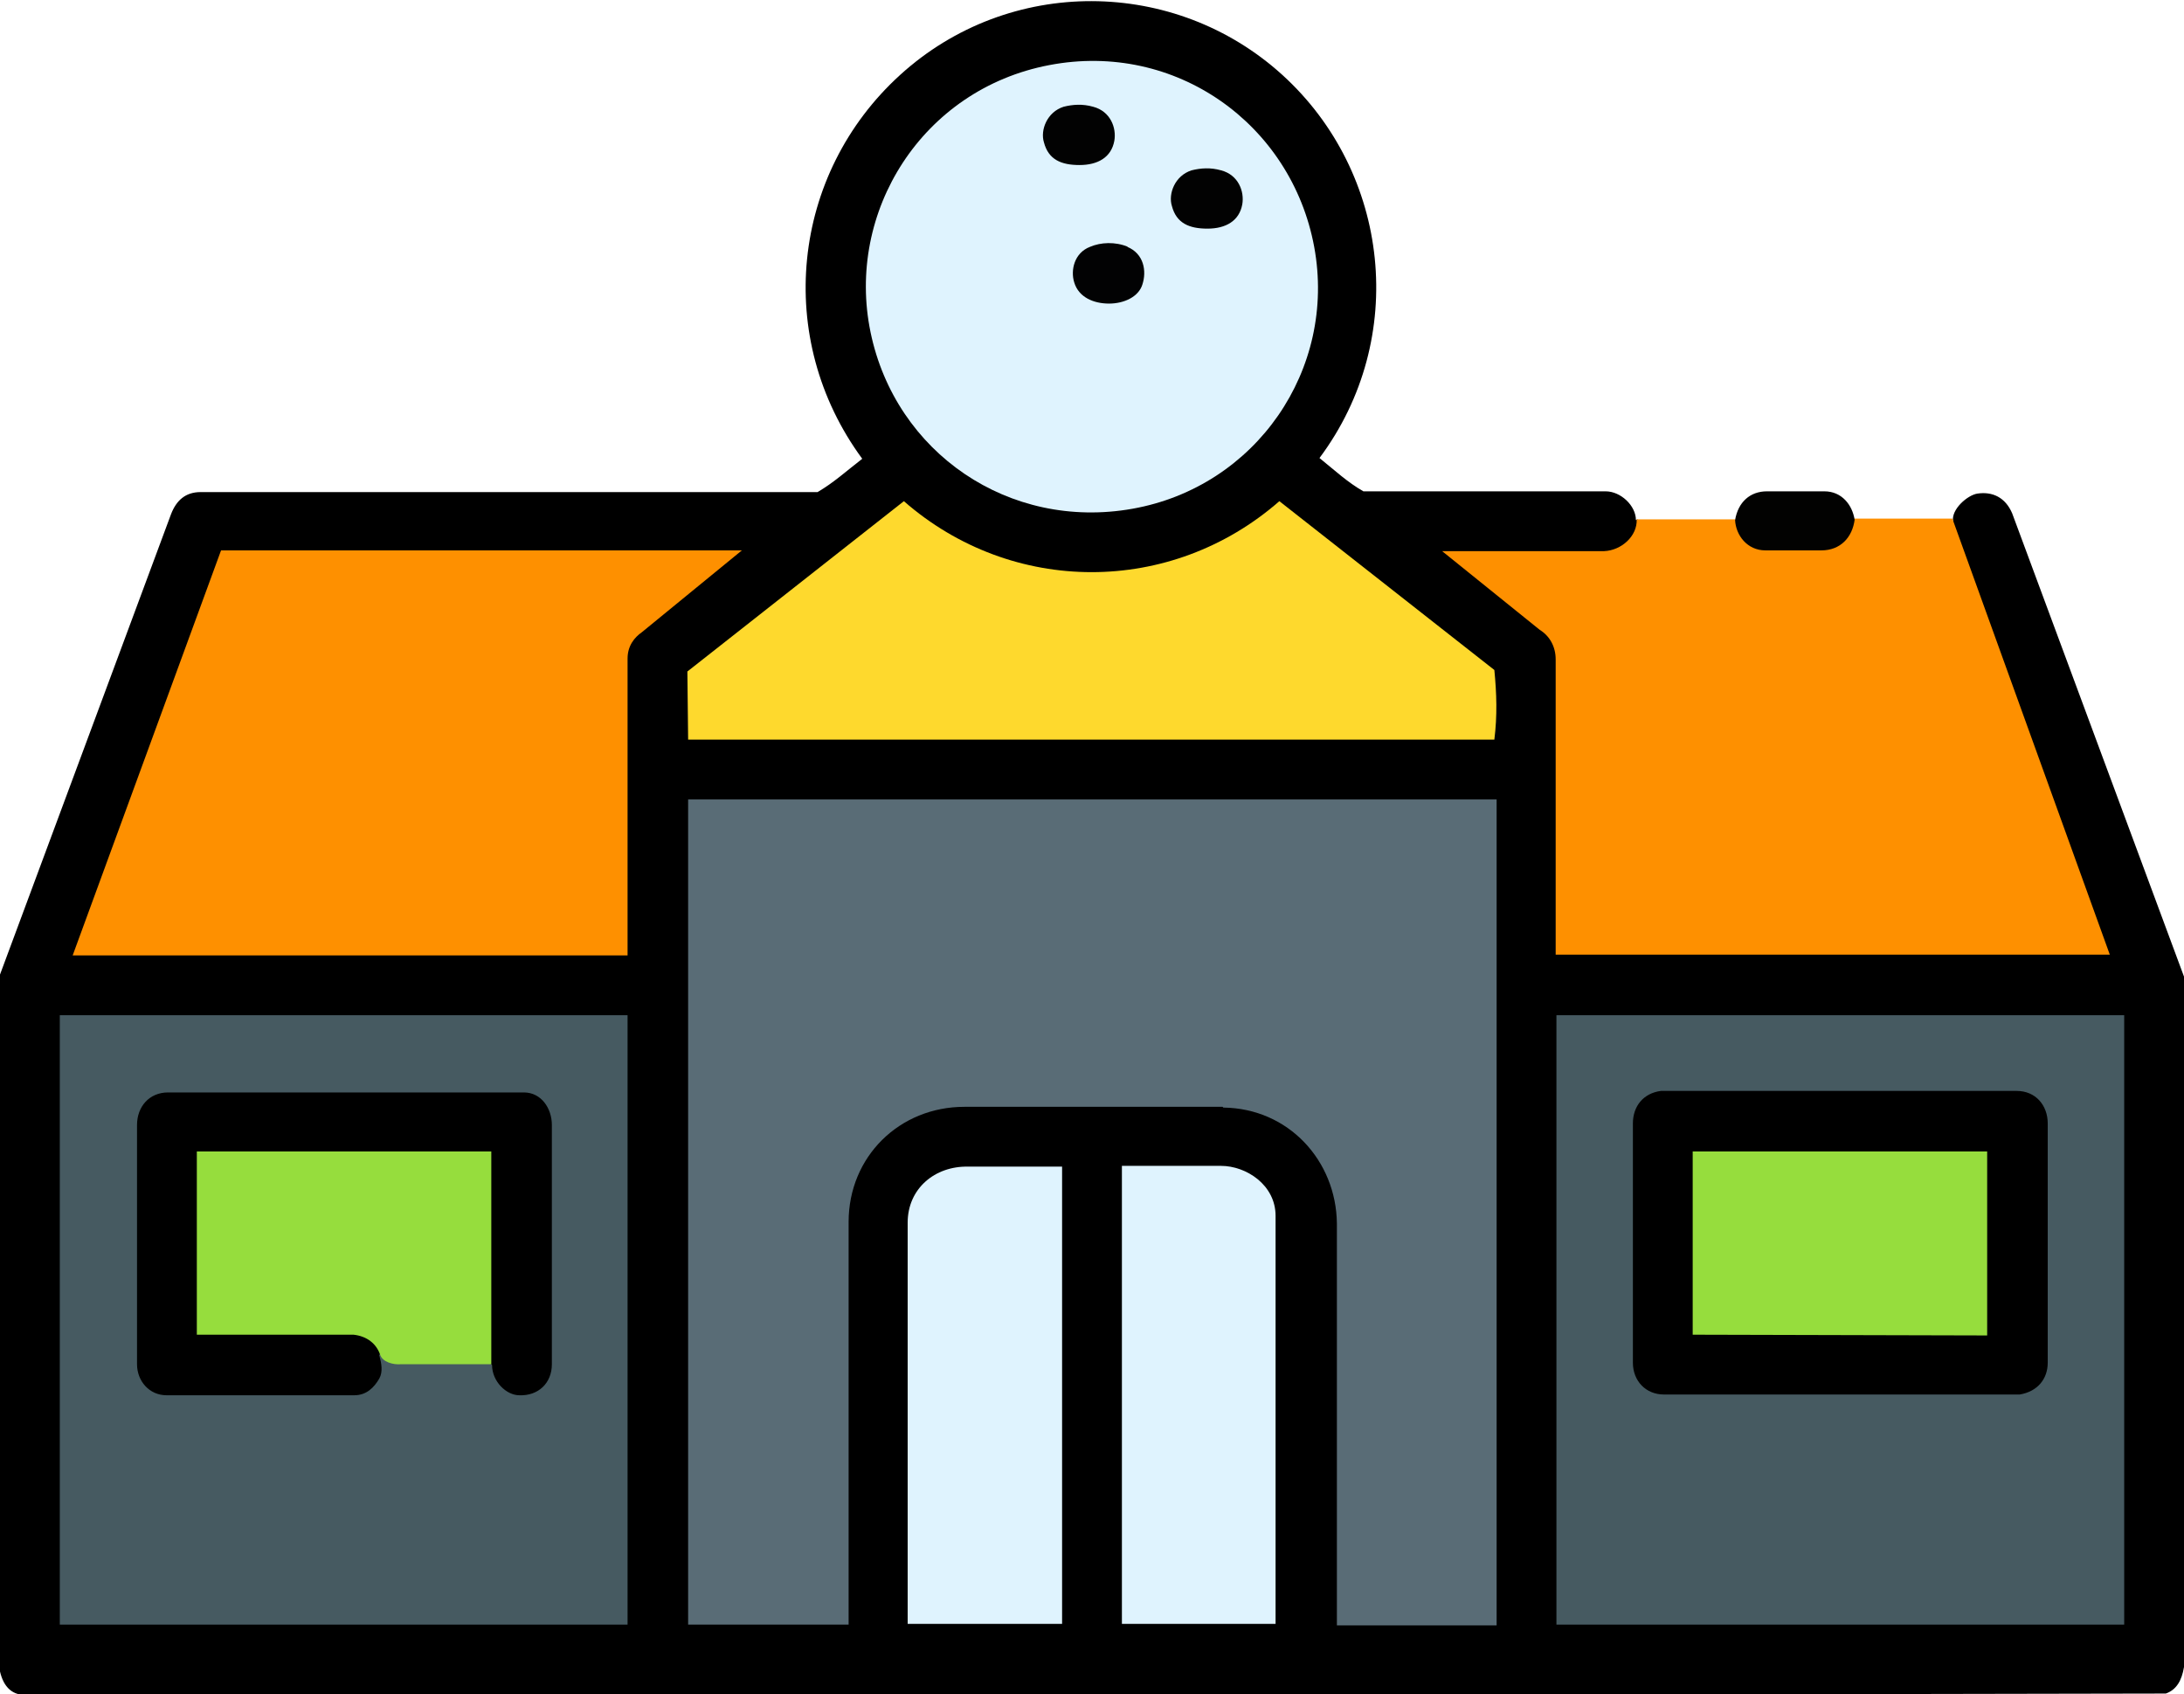
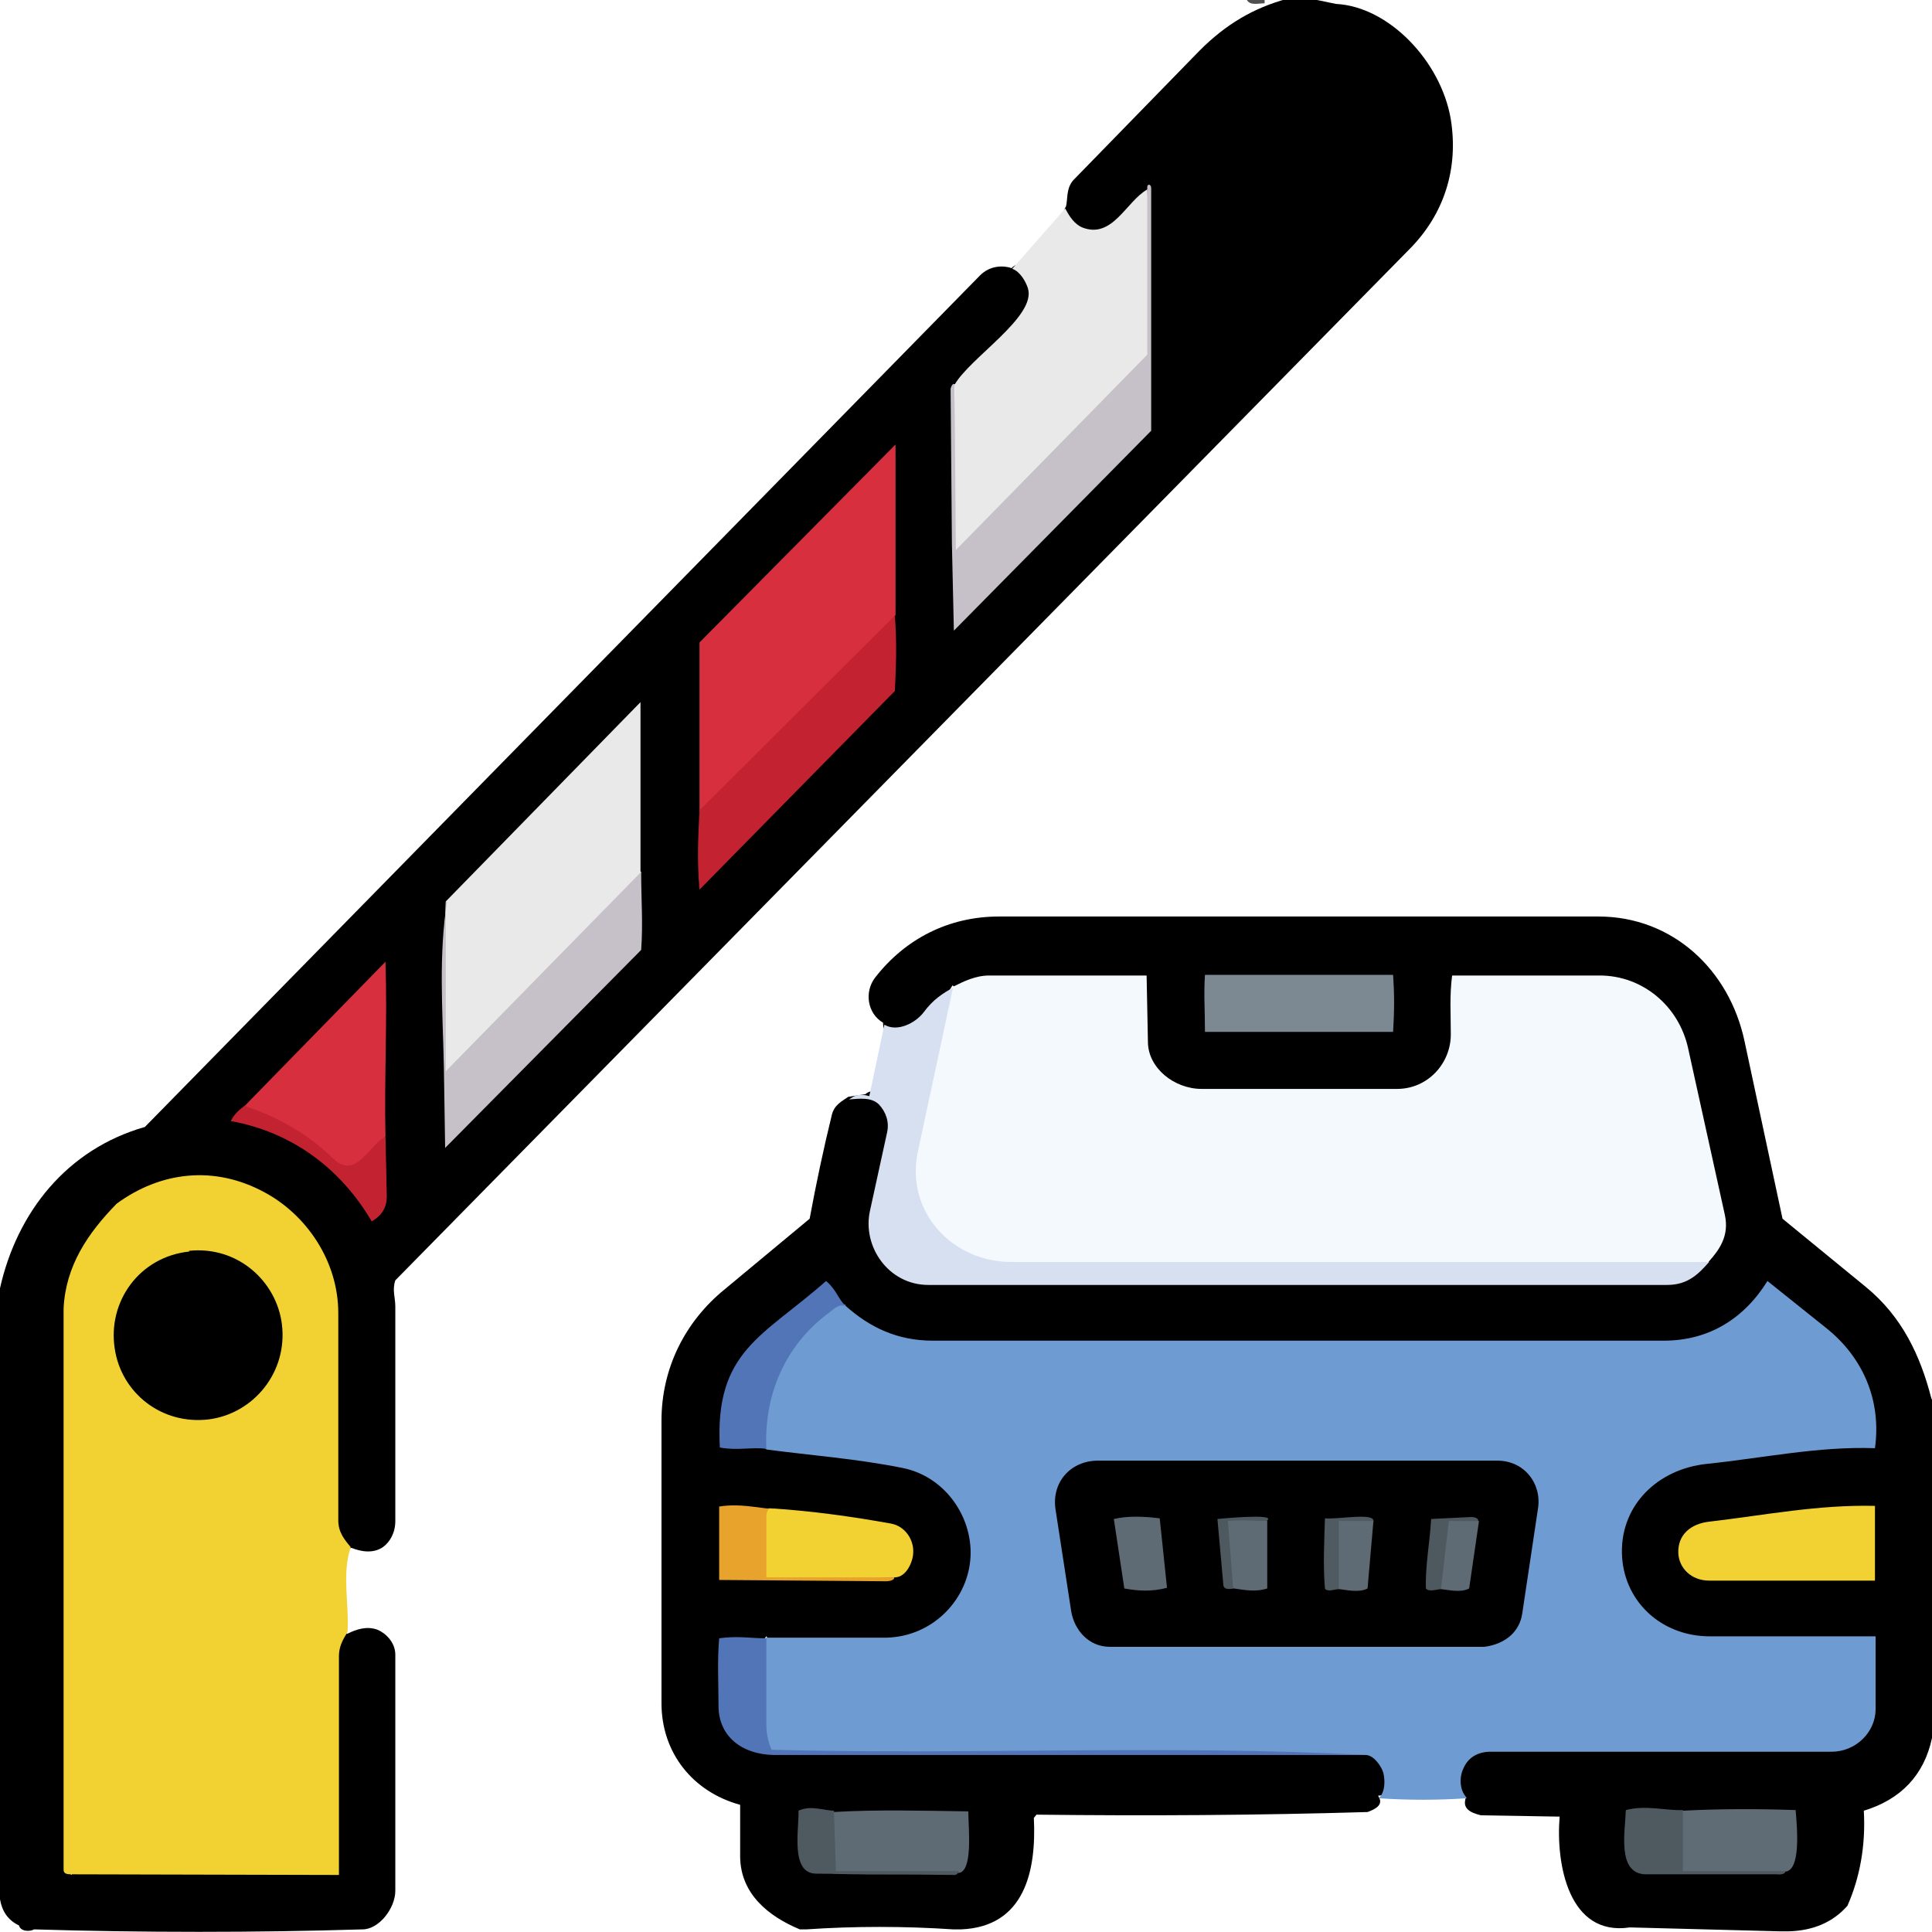
- <svg xmlns="http://www.w3.org/2000/svg" id="Layer_2" data-name="Layer 2" viewBox="0 0 28.85 22.37">
+ <svg xmlns="http://www.w3.org/2000/svg" id="Layer_2" data-name="Layer 2" viewBox="0 0 29.47 29.47">
  <defs>
    <style>
      .cls-1 {
-         fill: #96dd3d;
+         fill: #f4f9fe;
      }

      .cls-2 {
-         fill: #020203;
+         fill: #5e6a74;
      }

      .cls-3 {
-         fill: #dff3fe;
+         fill: #6e9bd2;
      }

      .cls-4 {
-         fill: #fed92d;
+         fill: #4e595f;
      }

      .cls-5 {
-         fill: #596c76;
+         fill: #e7a32b;
      }

      .cls-6 {
-         fill: #fe9000;
+         fill: #5275b8;
      }

      .cls-7 {
-         fill: #020202;
+         fill: #4f5a61;
      }

      .cls-8 {
-         fill: #465a61;
+         fill: #f2d233;
      }

      .cls-9 {
-         fill: #020201;
+         fill: #c32330;
+       }
+ 
+       .cls-10 {
+         fill: #7c8892;
+       }
+ 
+       .cls-11 {
+         fill: #4f5a60;
+       }
+ 
+       .cls-12 {
+         fill: #4f4f4f;
+       }
+ 
+       .cls-13 {
+         fill: #d72f3d;
+       }
+ 
+       .cls-14 {
+         fill: #e9e9e9;
+       }
+ 
+       .cls-15 {
+         fill: #4e5960;
+       }
+ 
+       .cls-16 {
+         fill: #d6e0f1;
+       }
+ 
+       .cls-17 {
+         fill: #5f6b75;
+       }
+ 
+       .cls-18 {
+         fill: #5e6b75;
+       }
+ 
+       .cls-19 {
+         fill: #c6c1c8;
+       }
+ 
+       .cls-20 {
+         fill: #e5a22a;
+       }
+ 
+       .cls-21 {
+         fill: #4d585f;
      }
    </style>
  </defs>
  <g id="Layer_1-2" data-name="Layer 1">
    <g>
-       <path d="M21.63,6.86c.23.21-.08.42-.31.51l-1.94.03c.43.32.84.67,1.23,1.04l.07.28v3.76s.04.04.04.04h6.96s.03-.04.03-.04l-1.99-5.49.08-.1c-.03-.16.19-.35.32-.37.2-.03.37.05.46.26l2.27,6.12v9.12c-.03.18-.1.3-.24.35-9.42.02-18.84.03-28.27.02-.2,0-.31-.13-.35-.36v-9.13l2.27-6.11c.07-.18.19-.29.39-.29h8.15c.22-.13.37-.27.59-.44-1.17-1.59-.94-3.76.5-5.07s3.63-1.29,5.05,0,1.67,3.48.49,5.06c.21.17.37.32.58.44h3.2c.2,0,.4.19.4.38Z" />
-       <path class="cls-6" d="M22.92,6.86l.34.28c.34.04.67.02.99-.05.07-.14.15-.22.24-.24h1.3s2.08,5.76,2.08,5.76h-7.32s0-3.9,0-3.9c0-.17-.08-.31-.21-.39l-1.29-1.04h2.14c.23-.01.44-.2.43-.42h1.3Z" />
-       <path class="cls-9" d="M24.5,6.86c-.03.24-.19.41-.44.41h-.74c-.24,0-.39-.2-.4-.4.04-.24.2-.38.42-.38h.76c.23,0,.37.18.4.38Z" />
-       <path class="cls-5" d="M16.15,14.62h-3.41c-.86,0-1.53.66-1.53,1.52v5.32s-2.12,0-2.12,0v-10.9s10.68,0,10.68,0v10.91s-2.11,0-2.11,0v-5.31c-.01-.83-.64-1.52-1.5-1.53Z" />
-       <rect class="cls-8" x=".79" y="13.41" width="7.5" height="8.05" />
-       <rect class="cls-8" x="20.56" y="13.41" width="7.5" height="8.05" />
-       <path class="cls-6" d="M8.29,8.69v3.93s-7.33,0-7.33,0l1.96-5.35h6.88s-1.32,1.08-1.32,1.08c-.1.07-.19.18-.19.35Z" />
-       <path class="cls-3" d="M13.86.86c1.67-.32,3.2.78,3.5,2.4s-.77,3.17-2.4,3.46-3.13-.74-3.46-2.33.68-3.21,2.36-3.53Z" />
-       <path class="cls-4" d="M19.74,9.77h-10.65s-.01-.9-.01-.9l2.86-2.25c1.43,1.25,3.53,1.25,4.96,0l2.84,2.23c.03.31.04.6,0,.92Z" />
-       <path class="cls-3" d="M16.85,16.06v5.39s-2.03,0-2.03,0v-6.05s1.31,0,1.31,0c.33,0,.72.25.72.66Z" />
-       <path class="cls-3" d="M14.03,21.45h-2.04s0-5.3,0-5.3c0-.45.36-.75.8-.74h1.24s0,6.04,0,6.04Z" />
-       <path d="M6.49,18.02l-.11-.05v-2.64s-3.63,0-3.63,0c-.05.71-.06,1.43-.04,2.16.67.03,1.35.05,2.04.05.19.05.4.17.26.36.03.11.05.22,0,.31-.07.12-.17.22-.33.22h-2.48c-.23,0-.39-.19-.39-.41v-3.16c0-.24.16-.43.41-.43h4.7c.23,0,.37.21.37.43v3.16c0,.25-.18.42-.43.41-.17,0-.36-.18-.36-.4Z" />
-       <path class="cls-1" d="M6.49,18.02h-1.19c-.11.01-.25-.03-.28-.13-.05-.14-.17-.24-.35-.26h-2.07s0-2.42,0-2.42h3.89s0,2.81,0,2.81Z" />
-       <path d="M26.68,18.42h-4.7c-.24,0-.41-.18-.41-.42v-3.16c0-.23.14-.4.37-.43h4.7c.25,0,.41.19.41.43v3.16c0,.21-.13.38-.37.42Z" />
-       <path class="cls-7" d="M14.44,1.41c.23.06.31.28.28.45-.04.22-.22.32-.46.32s-.41-.07-.47-.3c-.05-.16.04-.4.26-.47.12-.03.25-.04.39,0Z" />
-       <path class="cls-7" d="M16.13,2.25c.23.06.31.28.28.45-.04.22-.22.32-.46.32s-.41-.07-.47-.3c-.05-.16.04-.4.26-.47.12-.03.25-.04.39,0Z" />
-       <path class="cls-2" d="M14.89,3.26c.22.09.26.32.2.5-.05.16-.24.25-.44.25s-.4-.08-.46-.28c-.05-.16,0-.39.21-.47.14-.06.33-.07.5,0Z" />
-       <polygon class="cls-1" points="26.25 17.64 22.36 17.63 22.36 15.21 26.25 15.21 26.25 17.64" />
+       <path class="cls-12" d="M19.29,0v.05c-.09,0-.22.04-.27-.05h.27Z" />
+       <path class="cls-13" d="M20.01,1.52l.02.22c-.82.83-1.64,1.65-2.46,2.48l-.12-.03V1.81s.62-.64.62-.64c.3-.31.72-.4,1.15-.32.37.07.63.33.8.67Z" />
+       <path class="cls-9" d="M17.45,4.19l2.47-2.48c.06-.06.08-.13.1-.19.25.48.2,1.05-.2,1.46l-2.35,2.39c-.04-.45-.02-.81-.01-1.18Z" />
+       <path class="cls-5" d="M1.69,17.38c-.01.08-.07.13-.13.21-.36.46-.56,1-.56,1.61l.02,7.88c-.07,0-.21.04-.21-.04v-8.05c0-.73.37-1.22.87-1.59Z" />
+       <path class="cls-20" d="M2.78,18.89c.24-.05.43.13.47.3.06.24-.1.44-.29.48-.24.05-.43-.07-.49-.26-.07-.22.04-.47.31-.53Z" />
+       <g>
+         <path d="M29.47,21.35v5.16c-.12.57-.48.94-1.04,1.11.03.53-.06,1.02-.25,1.45-.22.25-.52.38-.9.39h-.12c-.77-.02-1.54-.04-2.3-.06-.93.14-1.13-.96-1.07-1.69l-1.2-.02c-.16-.04-.29-.1-.23-.27-.44-.13-.13-.76.26-.79l5.34-.02c.19-.02.35-.1.45-.28.07-.12.13-1.22.07-1.25h-2.47c-1.55-.2-1.93-2.03-.6-2.7.54-.27,2.21-.41,2.85-.41.25.03.32.02.23-.02.03-.4-.06-.8-.28-1.14-.1-.15-1.04-1.05-1.2-1.09-.38.44-.96.86-1.63.83h-11.29c-.15-.01-.3-.04-.44-.08-.26-.08-.76-.28-.76-.57-.13.02-.22-.04-.27-.19-.77.51-1.7,1.18-1.51,2.26h.51s.06.12.06.12c.05-.02.1-.04.15-.06.33-.09,1.63.16,2.05.25,1.25.26,1.41,2.16.18,2.67-.4.17-1.79.15-2.29.12l-.08-.11-.09.11h-.52c-.08.14-.04,1.15.16,1.35.12.12.28.17.45.19l.07.08c3.02,0,6.04.02,9.07.05.11-.16.21-.04.3.08.13.17.17.57-.11.57.09.13-.02.2-.16.25-1.68.05-3.36.06-5.05.04l-.04.05c.04.81-.14,1.66-1.11,1.7h-.12c-.74-.05-1.51-.05-2.24,0h-.1c-.48-.2-.9-.54-.91-1.1v-.8c-.73-.2-1.2-.8-1.2-1.55v-4.31c0-.8.36-1.51.96-2l1.3-1.08c.1-.54.21-1.06.34-1.59.04-.15.15-.2.25-.27l.26-.04c.23-.19.48.24.44.5l-.28,1.29c-.05.46.19.85.65.95l11.4.02c.22-.04.43-.11.64-.23-.04-.1,0-.23.11-.38l.03-.26-.59-2.69c-.21-.6-.55-.85-1.18-.93h-2.19s0,.83,0,.83c-.04.56-.41.83-.93.9h-2.98c-.5-.05-.85-.27-.93-.79l-.02-.93c-.84-.02-1.68,0-2.52.04-.14.09-.25.09-.32.02-.16.26-.61.81-.94.73-.09-.02-.12-.05-.12-.16-.24-.14-.29-.47-.12-.69.46-.59,1.12-.93,1.89-.93h9.14c1.14,0,2,.82,2.23,1.9l.58,2.71,1.27,1.04c.55.45.83,1.04,1,1.7Z" />
+         <path d="M20.09,0c.1.02.19.04.29.06.8.04,1.6.87,1.75,1.76.12.75-.1,1.44-.62,1.97l-15.48,15.74c-.05.15,0,.26,0,.4v3.27c0,.18-.08.32-.19.4-.15.1-.33.07-.48.01-.18.09-.25-.14-.29-.3l-.02-3.44c-.22-1.51-1.77-2.32-3.09-1.48l-.17-.02c-.44.45-.79.97-.81,1.62v8.49s.04.04.11.12l.05-.11h3.91s.01-3.25.01-3.25c.01-.24.09-.35.24-.32.14-.07.3-.12.46-.06.12.05.27.19.27.38v3.6c0,.27-.25.59-.5.59-1.61.05-3.38.05-5.01,0-.07.04-.21.03-.23-.06-.17-.08-.26-.22-.29-.4v-9.32c.26-1.16,1.02-2.12,2.21-2.46L14.95,4.2c.14-.14.33-.16.48-.11.13-.14.26.03.32.18.2.49-.68,1.26-1.04,1.57l-.15.02c-.03.82-.03,1.65,0,2.49l.09.03.04.94,2.76-2.8v-.92s.09-.21.09-.21c.02-.86,0-1.7-.03-2.53-.14.37-.53.8-.96.71-.18-.04-.41-.24-.29-.42.03-.12,0-.27.11-.4l1.93-1.98c.4-.4.82-.65,1.34-.79h.46Z" />
+         <path class="cls-8" d="M5.35,23.6c-.14.41-.02.87-.05,1.3-.08.12-.13.23-.13.36v3.34s-4.09-.01-4.09-.01c-.06,0-.11-.01-.11-.07v-8.56c.03-.65.37-1.15.81-1.6.67-.49,1.49-.59,2.26-.17.63.34,1.12,1.04,1.12,1.84v3.16c0,.18.09.29.19.41Z" />
+         <path class="cls-16" d="M26.07,19.25c-.16.18-.32.35-.64.35h-11.27c-.61,0-1.01-.59-.89-1.13l.26-1.19c.04-.17-.02-.32-.12-.43-.12-.12-.3-.09-.46-.08.08-.05.14-.1.31-.05l.23-1.09c.2.12.48-.03.6-.19.14-.19.29-.29.46-.38l.1.08-.54,2.51c-.09.93.44,1.41,1.33,1.49h10.56s.07.12.07.12Z" />
+         <path class="cls-14" d="M14.56,5.87c.23-.41,1.25-1.04,1.12-1.47-.03-.1-.12-.26-.24-.3l.81-.92c.06.12.14.24.26.29.46.18.67-.4.99-.58.04.85.07,1.82-.01,2.7-.92.96-1.85,1.92-2.79,2.87l-.13-.04c-.02-.85-.02-1.69,0-2.53Z" />
+         <path class="cls-3" d="M22.37,27.43c-.44.03-.89.03-1.34,0,.1-.09.1-.27.07-.39-.03-.1-.14-.26-.26-.27-3.03-.03-6.05-.05-9.08-.05-.03,0-.09-.03-.12-.05-.07-.04-.08-1.41-.06-1.61l.11-.08h1.84c.68-.02,1.21-.55,1.27-1.18s-.37-1.28-1.04-1.41c-.7-.14-1.39-.19-2.07-.28-.22-.21-.07-.7.02-.98.18-.55.56-1.03,1.06-1.32l.13.11c.37.33.79.53,1.33.53h11.15c.68,0,1.22-.33,1.58-.91l.9.72c.56.45.84,1.1.74,1.83-.87-.03-1.7.15-2.57.24-.74.08-1.3.62-1.29,1.35s.59,1.28,1.34,1.28h2.53s0,1.11,0,1.11c0,.35-.3.65-.67.65h-5.2c-.2,0-.35.09-.42.26-.06.13-.06.32.05.44Z" />
+         <path class="cls-1" d="M26.07,19.25h-10.64c-.92,0-1.62-.78-1.43-1.68l.54-2.52c.16-.08.34-.17.55-.17h2.4s.02,1.01.02,1.01c0,.4.4.72.82.72h2.98c.47,0,.82-.39.82-.83,0-.32-.02-.59.02-.9h2.25c.66,0,1.21.47,1.35,1.11l.56,2.54c.07.32-.08.53-.25.72Z" />
+         <path class="cls-8" d="M28.6,24.11h-2.53c-.27,0-.46-.19-.47-.42-.01-.28.19-.45.48-.48.85-.1,1.65-.26,2.52-.24v1.14Z" />
+         <path class="cls-10" d="M21.26,15.74h-2.88c0-.33-.02-.58,0-.87h2.87c.02.29.02.54,0,.87Z" />
+         <path class="cls-8" d="M11.8,23.01c.59.04,1.18.12,1.79.23.22.04.35.25.34.44,0,.13-.1.38-.28.38-.67.03-1.35.04-2.03.01-.05-.33-.06-.66-.04-1,.05-.05.12-.07.21-.06Z" />
+         <path class="cls-18" d="M14.62,28.55s-.04.03-.07.03c-.23,0-1.8.03-1.88-.01-.06-.04-.08-.73-.07-.85l.11-.08c.68-.04,1.36-.02,2.06-.01,0,.24.08.94-.16.94Z" />
+         <path class="cls-6" d="M12.89,19.92c-.1-.03-.16.04-.24.1-.68.5-1,1.27-.96,2.08-.22-.03-.44.03-.71-.02-.08-1.48.66-1.69,1.62-2.54.15.12.19.28.29.37Z" />
+         <path class="cls-6" d="M11.69,24.98v1.32c0,.13.02.26.08.39,3.03.08,6.07-.08,9.06.08h-9.03c-.48-.01-.84-.28-.84-.75,0-.35-.02-.69.01-1.03.27-.04.49,0,.71,0Z" />
+         <path class="cls-17" d="M27.23,28.55c-.54.03-1.09.04-1.65.01-.03-.28-.04-.57-.03-.86l.11-.08c.57-.03,1.13-.03,1.73-.01.02.25.09.94-.17.94Z" />
+         <path class="cls-11" d="M25.67,27.62v.92s1.56,0,1.56,0c.02.04-.07.06-.12.05h-2.01c-.44-.01-.31-.66-.3-.98.31-.08.6.01.87,0Z" />
+         <path class="cls-5" d="M11.8,23.01s-.06,0-.08.02-.03.06-.03.1v.93s1.95,0,1.95,0c.01.04-.07.06-.12.06l-2.55-.02v-1.12c.32-.05.57.02.83.04Z" />
+         <path class="cls-15" d="M12.72,27.62l.03.92h1.88s-.02.05-.06.06l-2.12-.02c-.4,0-.26-.68-.27-.96.19-.09.38,0,.56,0Z" />
+         <path class="cls-14" d="M9.78,13.3l-.08.25-2.8,2.85c-.07.03-.11,0-.12-.07-.03-.86-.02-1.72.02-2.58l2.97-3.04v2.58Z" />
+         <path class="cls-13" d="M13.65,9.39l-.08.25-2.77,2.76-.13-.03v-2.57s2.99-3.02,2.99-3.02v2.61Z" />
+         <path class="cls-19" d="M14.56,5.87l.02,2.52,2.92-2.98v-2.54c-.01-.07.06-.07.06,0v3.7s-3.01,3.05-3.01,3.05l-.03-1.33-.02-2.36s.02-.09.06-.07Z" />
+         <path class="cls-19" d="M6.8,13.76v2.58s2.98-3.04,2.98-3.04c0,.42.03.79,0,1.19l-2.99,3.02-.02-1.28c-.02-.84-.08-1.68.05-2.48Z" />
+         <path class="cls-9" d="M10.66,12.37l2.99-2.98c.03.4.02.75,0,1.15l-2.98,3.03c-.04-.45-.02-.82,0-1.2Z" />
+         <path class="cls-13" d="M5.88,17.33c-.25.59-.65.72-1.11.18-.35-.22-.71-.42-1.08-.59l.09-.1,2.1-2.15c.03.92-.02,1.79,0,2.66Z" />
+         <path class="cls-9" d="M5.88,17.33l.02.92c0,.16-.07.29-.23.38-.47-.8-1.21-1.36-2.15-1.53.07-.14.17-.2.26-.27-.06.04-.02.05.04.07.48.17.9.42,1.26.77s.57-.25.81-.33Z" />
+         <path d="M2.88,19.08c.75-.08,1.34.47,1.42,1.12.09.73-.43,1.36-1.11,1.45-.72.09-1.34-.4-1.44-1.08-.11-.71.37-1.4,1.14-1.48Z" />
+         <path d="M22.65,25.12h-5.72c-.32,0-.54-.25-.59-.54l-.24-1.56c-.06-.41.23-.74.65-.74h6.09c.41,0,.68.35.62.73l-.24,1.6c-.04.28-.26.47-.58.51Z" />
+         <path class="cls-18" d="M17.8,24.22c-.23.06-.43.05-.65.01l-.16-1.06c.22-.05.45-.04.7-.01l.11,1.05Z" />
+         <path class="cls-18" d="M19.33,23.2v1.03c-.19.06-.35.02-.51,0-.02,0-.05,0-.06-.01-.04-.03-.12-.95-.1-1,.04-.09.57-.08.67-.02Z" />
+         <path class="cls-18" d="M20.95,23.2l-.09,1.03c-.13.07-.33.02-.43.01-.04,0-.1-.03-.11-.06-.01-.11-.03-.91,0-.94.07-.09.51-.08.64-.04Z" />
+         <path class="cls-2" d="M22.56,23.2l-.15,1.03c-.13.07-.32.02-.43.01-.04-.02-.11-.04-.11-.08,0-.11.07-.92.11-.95.07-.05.47-.05.57-.01Z" />
+         <path class="cls-4" d="M22.56,23.2h-.46s-.12,1.04-.12,1.04c-.05,0-.18.05-.23-.01-.01-.36.06-.7.08-1.06l.61-.03c.06,0,.11.02.11.06Z" />
+         <path class="cls-7" d="M20.95,23.2h-.53s0,1.04,0,1.04c-.05,0-.18.05-.21-.01-.03-.36-.01-.71,0-1.07.19.02.75-.09.74.04Z" />
+         <path class="cls-21" d="M19.33,23.2c-.2,0-.39-.02-.6,0l.08,1.03s-.15.04-.15-.06l-.09-1s.9-.09.76.02Z" />
+       </g>
    </g>
  </g>
</svg>
